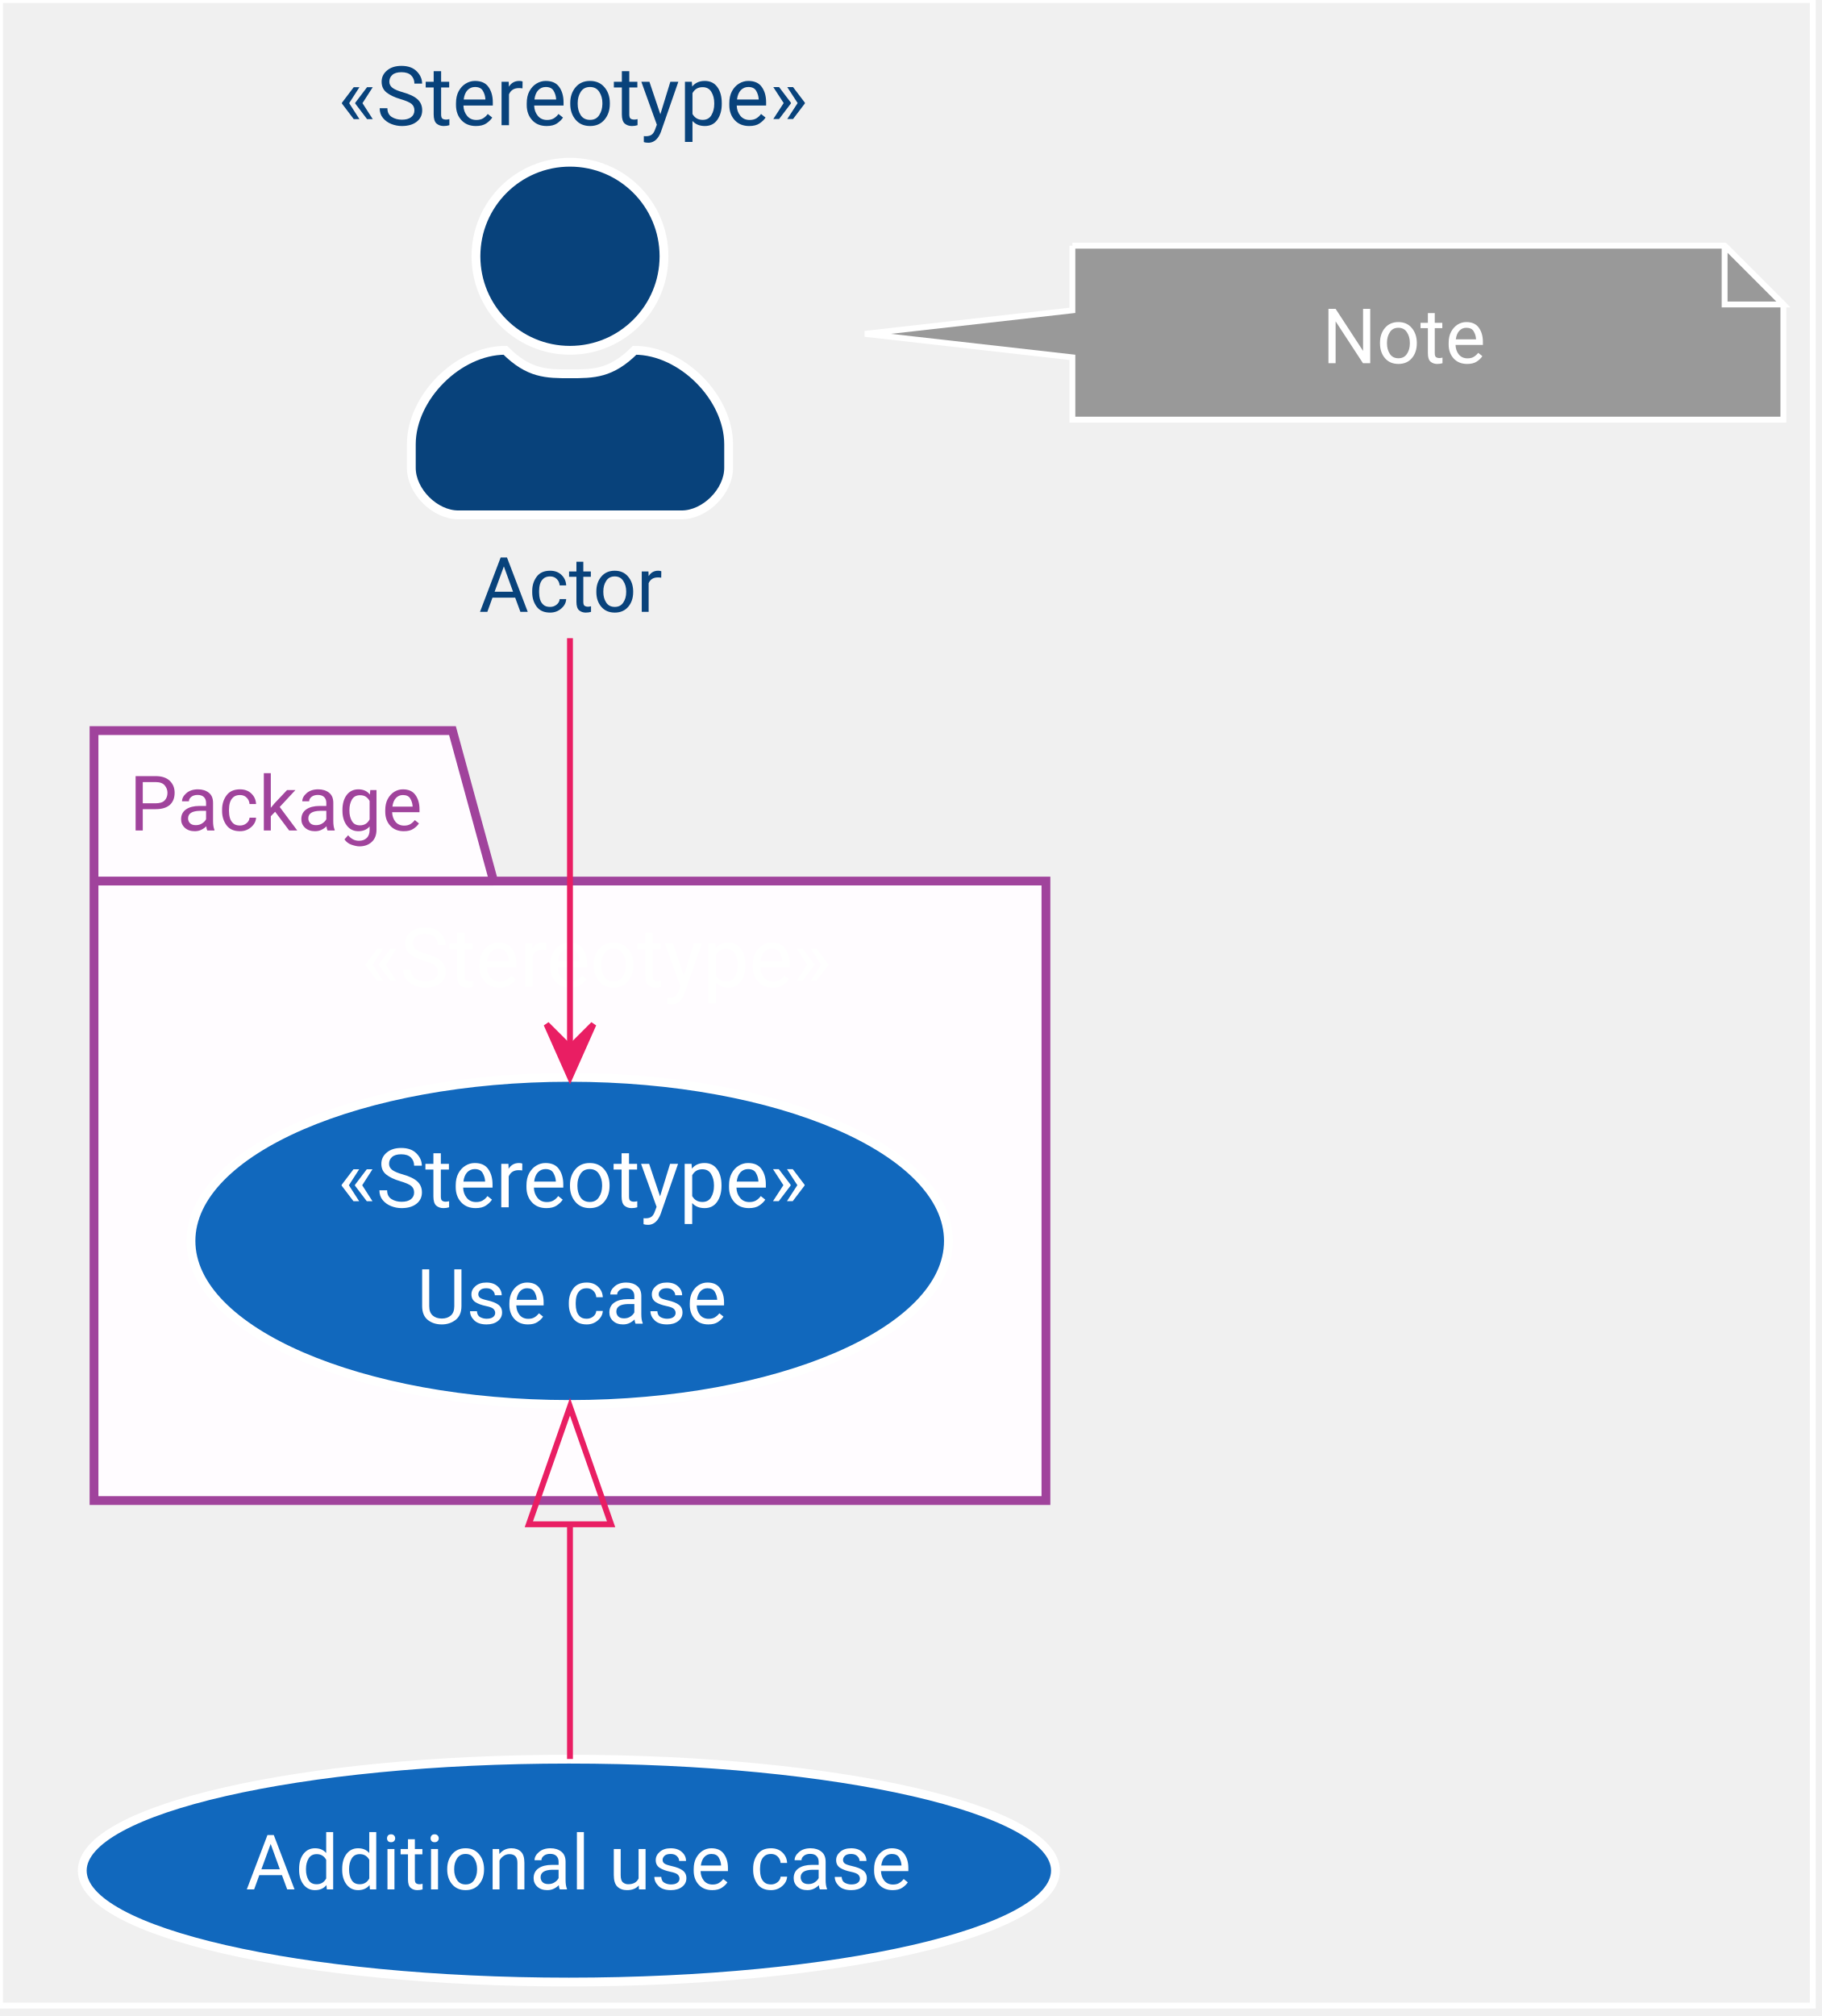
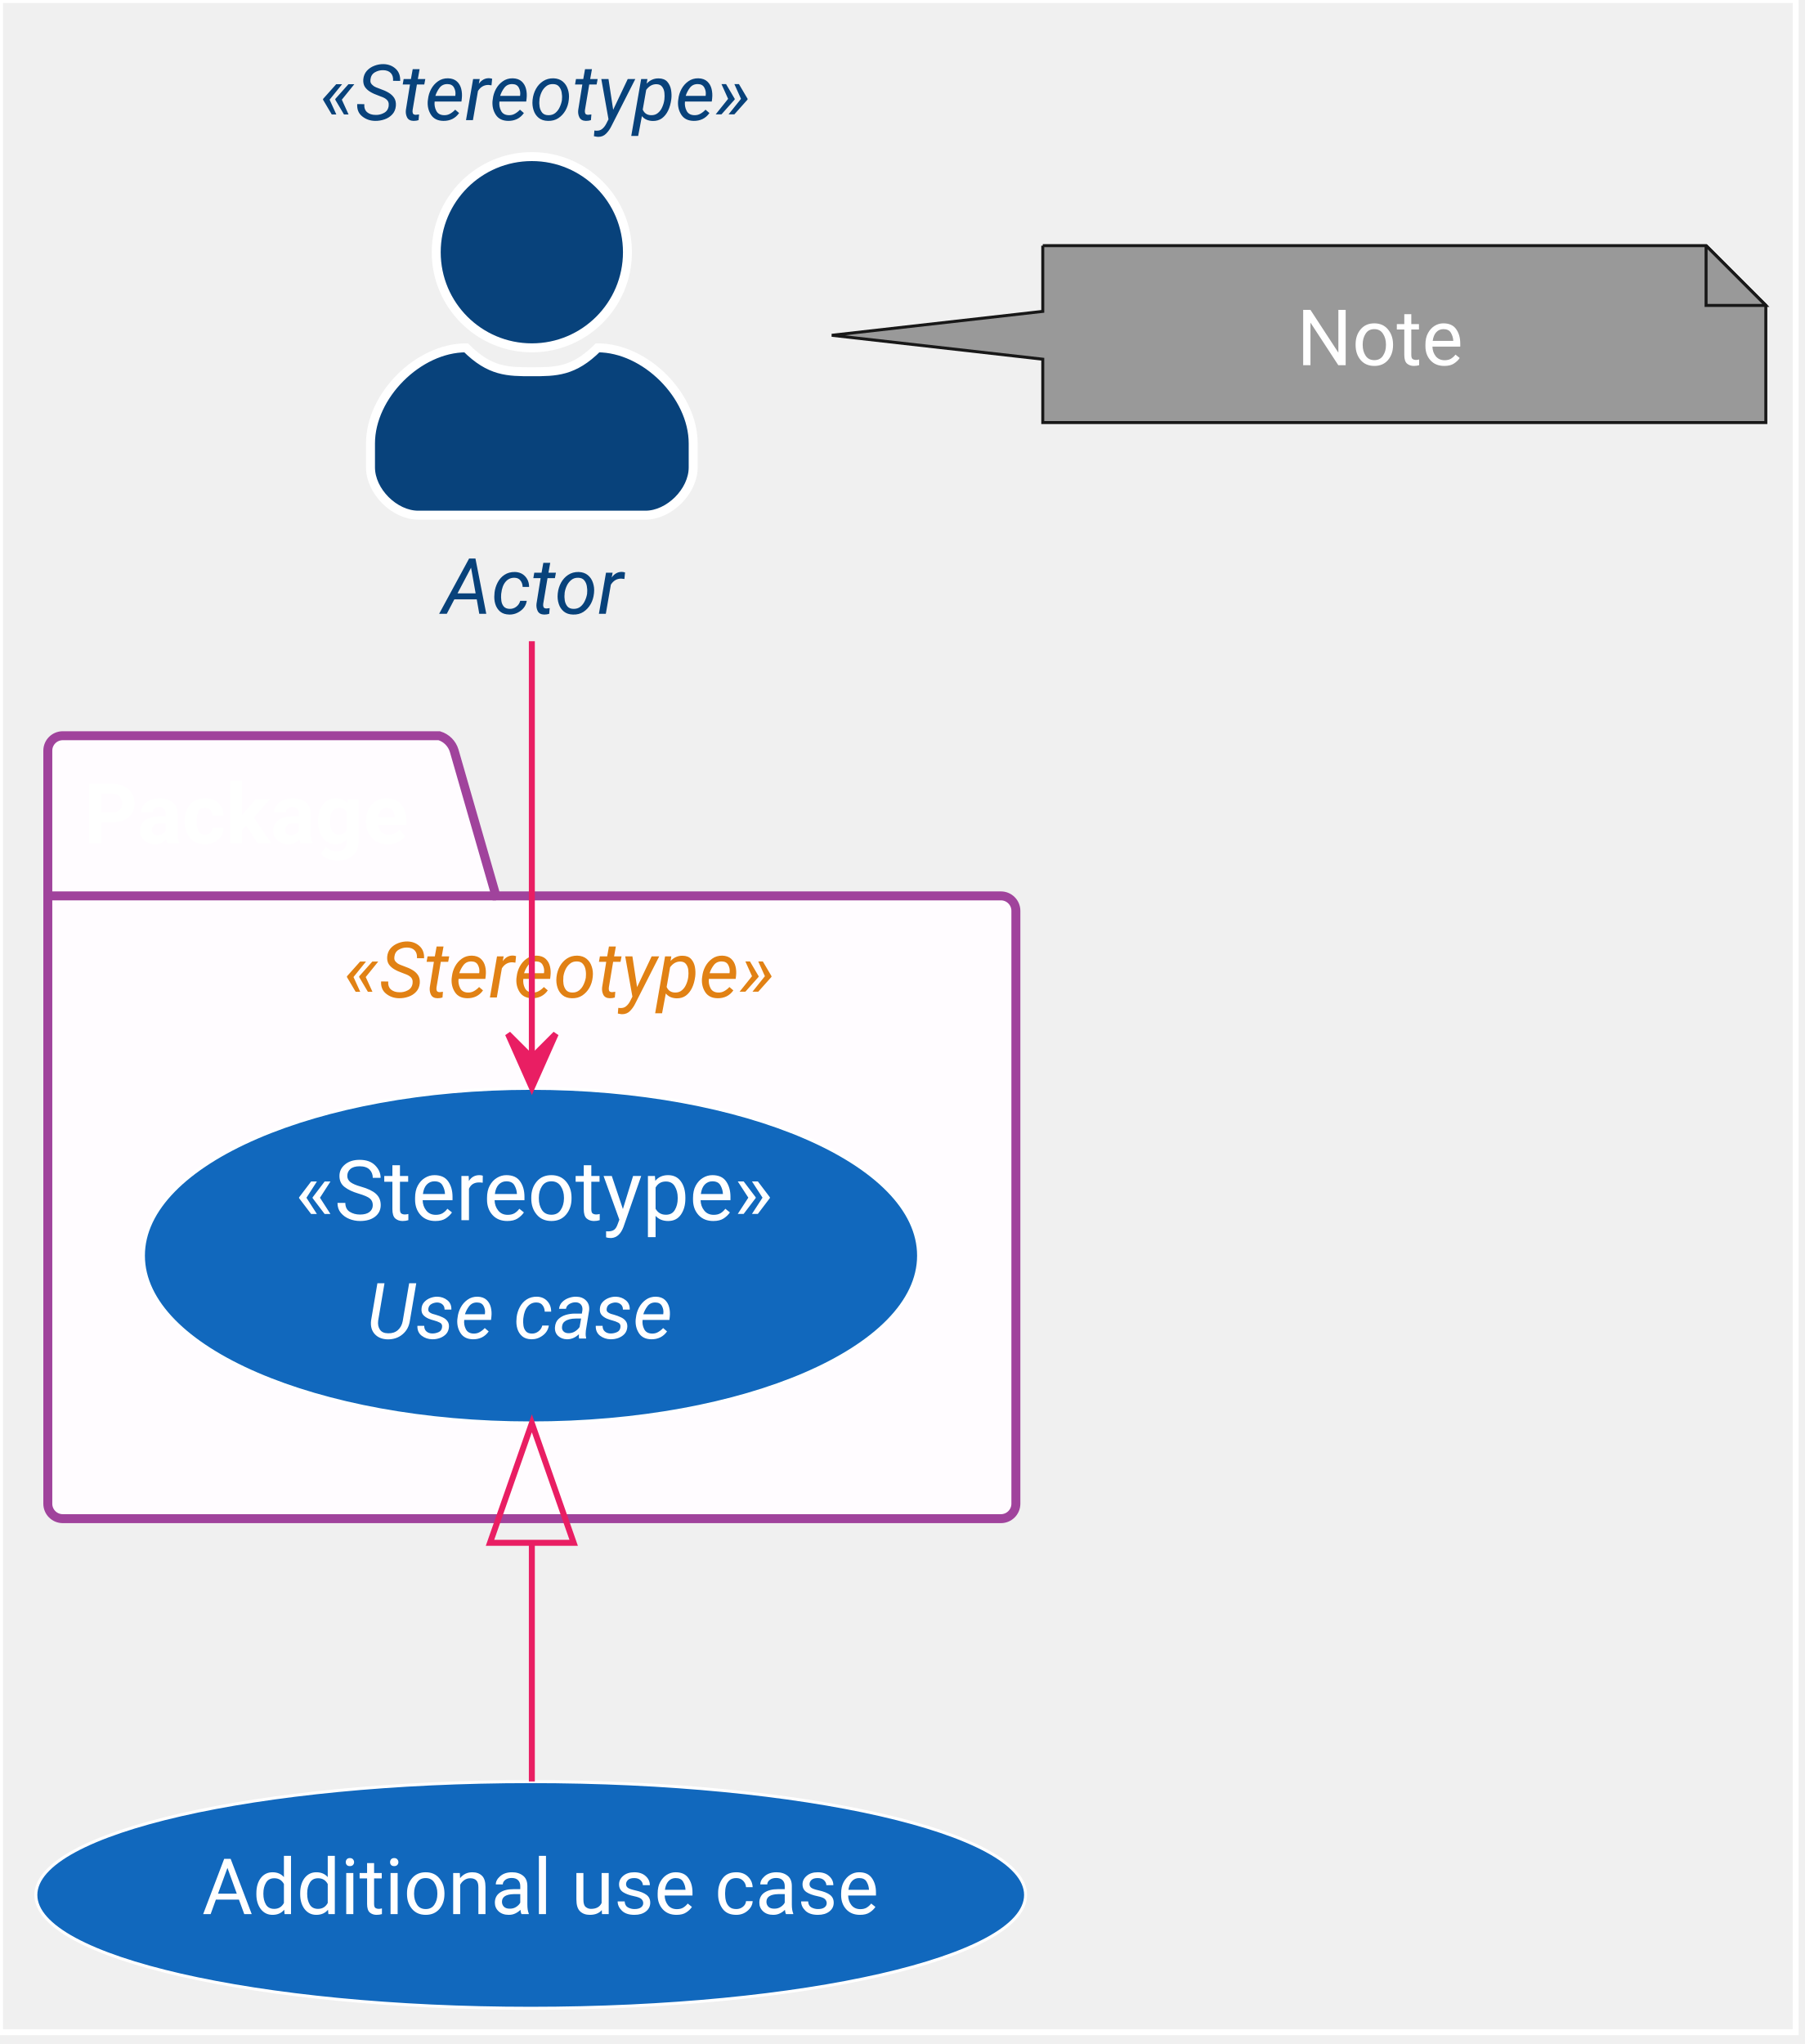
- <svg xmlns="http://www.w3.org/2000/svg" contentScriptType="application/ecmascript" contentStyleType="text/css" height="343px" preserveAspectRatio="none" style="width:310px;height:343px;background:#FFFFFF;" version="1.1" viewBox="0 0 310 343" width="310px" zoomAndPan="magnify">
+ <svg xmlns="http://www.w3.org/2000/svg" contentStyleType="text/css" height="342px" preserveAspectRatio="none" style="width:302px;height:342px;background:#FFFFFF;" version="1.1" viewBox="0 0 302 342" width="302px" zoomAndPan="magnify">
  <defs />
  <g>
-     <rect fill="none" height="341.225" style="stroke:#FFFFFF;stroke-width:1.0;" width="308.5" x="0" y="0" />
-     <polygon fill="#FFFCFF" points="16,124.3,77,124.3,84,149.9,178,149.9,178,255.3,16,255.3,16,124.3" style="stroke:#A0439C;stroke-width:1.5;" />
-     <line style="stroke:#A0439C;stroke-width:1.5;" x1="16" x2="84" y1="149.9" y2="149.9" />
-     <text fill="#A0439C" font-family="Roboto" font-size="13" lengthAdjust="spacing" textLength="51" x="22" y="141.3">Package</text>
-     <text fill="#FFFFFF" font-family="Roboto" font-size="14" lengthAdjust="spacing" textLength="79" x="61.5" y="167.9">«Stereotype»</text>
-     <ellipse cx="96.953" cy="211.127" fill="#1168BD" rx="64.453" ry="27.827" style="stroke:#FFFFFF;stroke-width:1.5;" />
-     <text fill="#FFFFFF" font-family="Roboto" font-size="14" lengthAdjust="spacing" textLength="79" x="57.453" y="205.408">«Stereotype»</text>
-     <text fill="#FFFFFF" font-family="Roboto" font-size="13" lengthAdjust="spacing" textLength="52" x="70.953" y="225.208">Use case</text>
-     <ellipse cx="97" cy="43.6" fill="#08427B" rx="16" ry="16" style="stroke:#FFFFFF;stroke-width:1.5;" />
-     <path d="M97,63.6 C101,63.6 104,63.6 108,59.6 C116,59.6 124,67.6 124,75.6 L124,79.6 C124,83.6 120,87.6 116,87.6 L78,87.6 C74,87.6 70,83.6 70,79.6 L70,75.6 C70,67.6 78,59.6 86,59.6 C90,63.6 93,63.6 97,63.6 " fill="#08427B" style="stroke:#FFFFFF;stroke-width:1.5;" />
-     <text fill="#08427B" font-family="Roboto" font-size="13" lengthAdjust="spacing" textLength="31" x="81.5" y="104.1">Actor</text>
-     <text fill="#08427B" font-family="Roboto" font-size="14" lengthAdjust="spacing" textLength="79" x="57.5" y="21.3">«Stereotype»</text>
-     <path d="M182.5,41.8 L182.5,52.8 L147.19,56.8 L182.5,60.8 L182.5,71.4 A0,0 0 0 0 182.5,71.4 L303.5,71.4 A0,0 0 0 0 303.5,71.4 L303.5,51.8 L293.5,41.8 L182.5,41.8 A0,0 0 0 0 182.5,41.8 " fill="#999999" style="stroke:#FFFFFF;stroke-width:1.0;" />
-     <path d="M293.5,41.8 L293.5,51.8 L303.5,51.8 L293.5,41.8 " fill="#999999" style="stroke:#FFFFFF;stroke-width:1.0;" />
-     <text fill="#FFFFFF" font-family="Roboto" font-size="13" lengthAdjust="spacing" textLength="27" x="225" y="61.8">Note</text>
-     <ellipse cx="96.812" cy="318.262" fill="#1168BD" rx="82.812" ry="18.962" style="stroke:#FFFFFF;stroke-width:1.5;" />
-     <text fill="#FFFFFF" font-family="Roboto" font-size="13" lengthAdjust="spacing" textLength="110" x="41.812" y="321.462">Additional use case</text>
-     <path d="M97,108.58 C97,131.49 97,157.86 97,178.01 " fill="none" id="Actor-to-UseCase" style="stroke:#E91E63;stroke-width:1.0;" />
-     <polygon fill="#E91E63" points="97,183.26,101,174.26,97,178.26,93,174.26,97,183.26" style="stroke:#E91E63;stroke-width:1.0;" />
-     <path d="M97,259.75 C97,273.79 97,288.32 97,299.27 " fill="none" id="UseCase-backto-UseCase2" style="stroke:#E91E63;stroke-width:1.0;" />
-     <polygon fill="none" points="90,259.34,97,239.34,104,259.34,90,259.34" style="stroke:#E91E63;stroke-width:1.0;" />
+     <rect fill="none" height="340.025" style="stroke:#FFFFFF;stroke-width:1.0;" width="300.5" x="0" y="0" />
+     <g id="cluster_Package">
+       <path d="M10.5,123.1 L73.5,123.1 A3.75,3.75 0 0 1 76,125.6 L83,149.9 L167.5,149.9 A2.5,2.5 0 0 1 170,152.4 L170,251.6 A2.5,2.5 0 0 1 167.5,254.1 L10.5,254.1 A2.5,2.5 0 0 1 8,251.6 L8,125.6 A2.5,2.5 0 0 1 10.5,123.1 " fill="#FFFCFF" style="stroke:#A0439C;stroke-width:1.5;" />
+       <line style="stroke:#A0439C;stroke-width:1.5;" x1="8" x2="83" y1="149.9" y2="149.9" />
+       <text fill="#FFFFFF" font-family="Roboto" font-size="14" font-weight="bold" lengthAdjust="spacing" textLength="58" x="14" y="141.1">Package</text>
+       <text fill="#E18114" font-family="Roboto" font-size="13" font-style="italic" lengthAdjust="spacing" textLength="71" x="57.5" y="166.9">«Stereotype»</text>
+     </g>
+     <g id="elem_UseCase">
+       <ellipse cx="88.86" cy="210.091" fill="#1168BD" rx="64.86" ry="27.991" style="stroke:#FFFFFF;stroke-width:0.5;" />
+       <text fill="#FFFFFF" font-family="Roboto" font-size="14" lengthAdjust="spacing" textLength="79" x="49.36" y="204.158">«Stereotype»</text>
+       <text fill="#FFFFFF" font-family="Roboto" font-size="13" font-style="italic" lengthAdjust="spacing" textLength="55" x="61.36" y="223.958">Use case</text>
+     </g>
+     <g id="elem_Actor">
+       <ellipse cx="89" cy="42.2" fill="#08427B" rx="16" ry="16" style="stroke:#FFFFFF;stroke-width:1.5;" />
+       <path d="M89,62.2 C93,62.2 96,62.2 100,58.2 C108,58.2 116,66.2 116,74.2 L116,78.2 C116,82.2 112,86.2 108,86.2 L70,86.2 C66,86.2 62,82.2 62,78.2 L62,74.2 C62,66.2 70,58.2 78,58.2 C82,62.2 85,62.2 89,62.2 " fill="#08427B" style="stroke:#FFFFFF;stroke-width:1.5;" />
+       <text fill="#08427B" font-family="Roboto" font-size="13" font-style="italic" lengthAdjust="spacing" textLength="30" x="74" y="102.7">Actor</text>
+       <text fill="#08427B" font-family="Roboto" font-size="13" font-style="italic" lengthAdjust="spacing" textLength="71" x="53.5" y="20.1">«Stereotype»</text>
+     </g>
+     <g id="elem_GMN147">
+       <path d="M174.5,41.1 L174.5,52.1 L139.19,56.1 L174.5,60.1 L174.5,70.7 A0,0 0 0 0 174.5,70.7 L295.5,70.7 A0,0 0 0 0 295.5,70.7 L295.5,51.1 L285.5,41.1 L174.5,41.1 A0,0 0 0 0 174.5,41.1 " fill="#999999" style="stroke:#181818;stroke-width:0.5;" />
+       <path d="M285.5,41.1 L285.5,51.1 L295.5,51.1 L285.5,41.1 " fill="#999999" style="stroke:#181818;stroke-width:0.5;" />
+       <text fill="#FFFFFF" font-family="Roboto" font-size="13" lengthAdjust="spacing" textLength="27" x="217" y="61.1">Note</text>
+     </g>
+     <g id="elem_UseCase2">
+       <ellipse cx="88.812" cy="317.062" fill="#1168BD" rx="82.812" ry="18.962" style="stroke:#FFFFFF;stroke-width:0.5;" />
+       <text fill="#FFFFFF" font-family="Roboto" font-size="13" lengthAdjust="spacing" textLength="110" x="33.812" y="320.262">Additional use case</text>
+     </g>
+     <g id="link_Actor_UseCase">
+       <path d="M89,107.29 C89,130.15 89,156.55 89,176.74 " fill="none" id="Actor-to-UseCase" style="stroke:#E91E63;stroke-width:1.0;" />
+       <polygon fill="#E91E63" points="89,181.99,93,172.99,89,176.99,85,172.99,89,181.99" style="stroke:#E91E63;stroke-width:1.0;" />
+     </g>
+     <g id="link_UseCase_UseCase2">
+       <path d="M89,258.55 C89,272.59 89,287.12 89,298.07 " fill="none" id="UseCase-backto-UseCase2" style="stroke:#E91E63;stroke-width:1.0;" />
+       <polygon fill="none" points="82,258.14,89,238.14,96,258.14,82,258.14" style="stroke:#E91E63;stroke-width:1.0;" />
+     </g>
  </g>
</svg>
